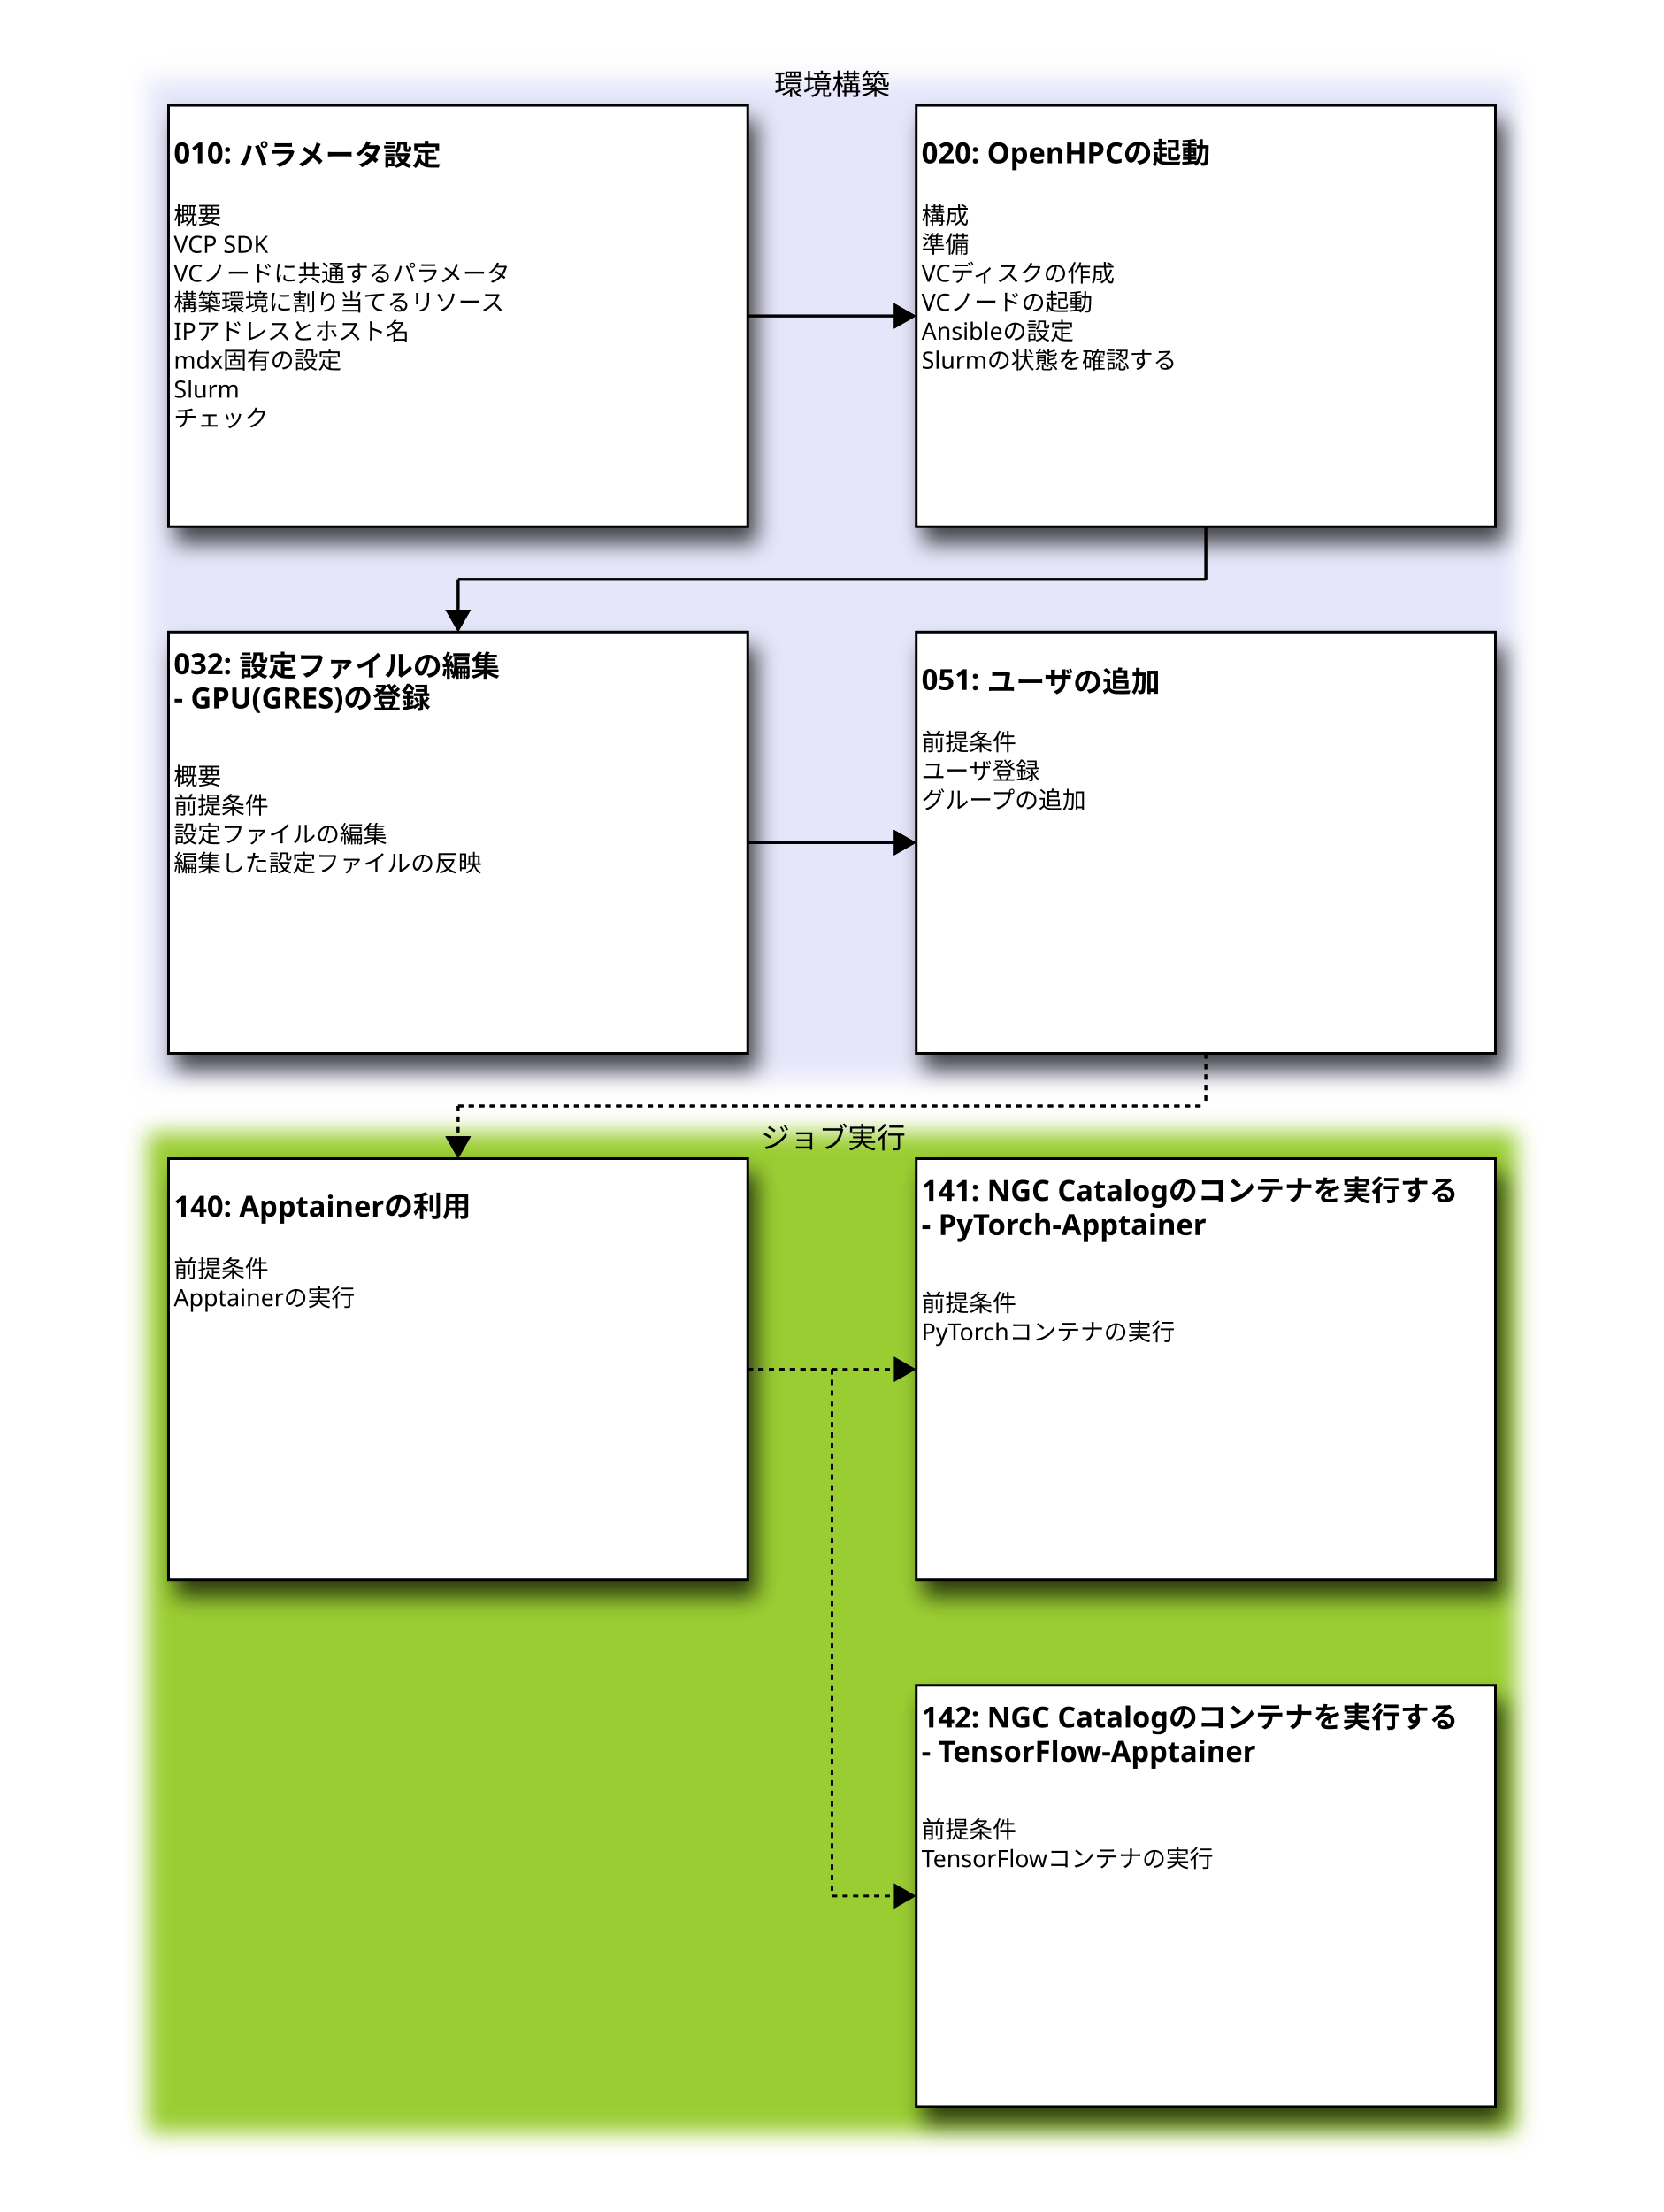
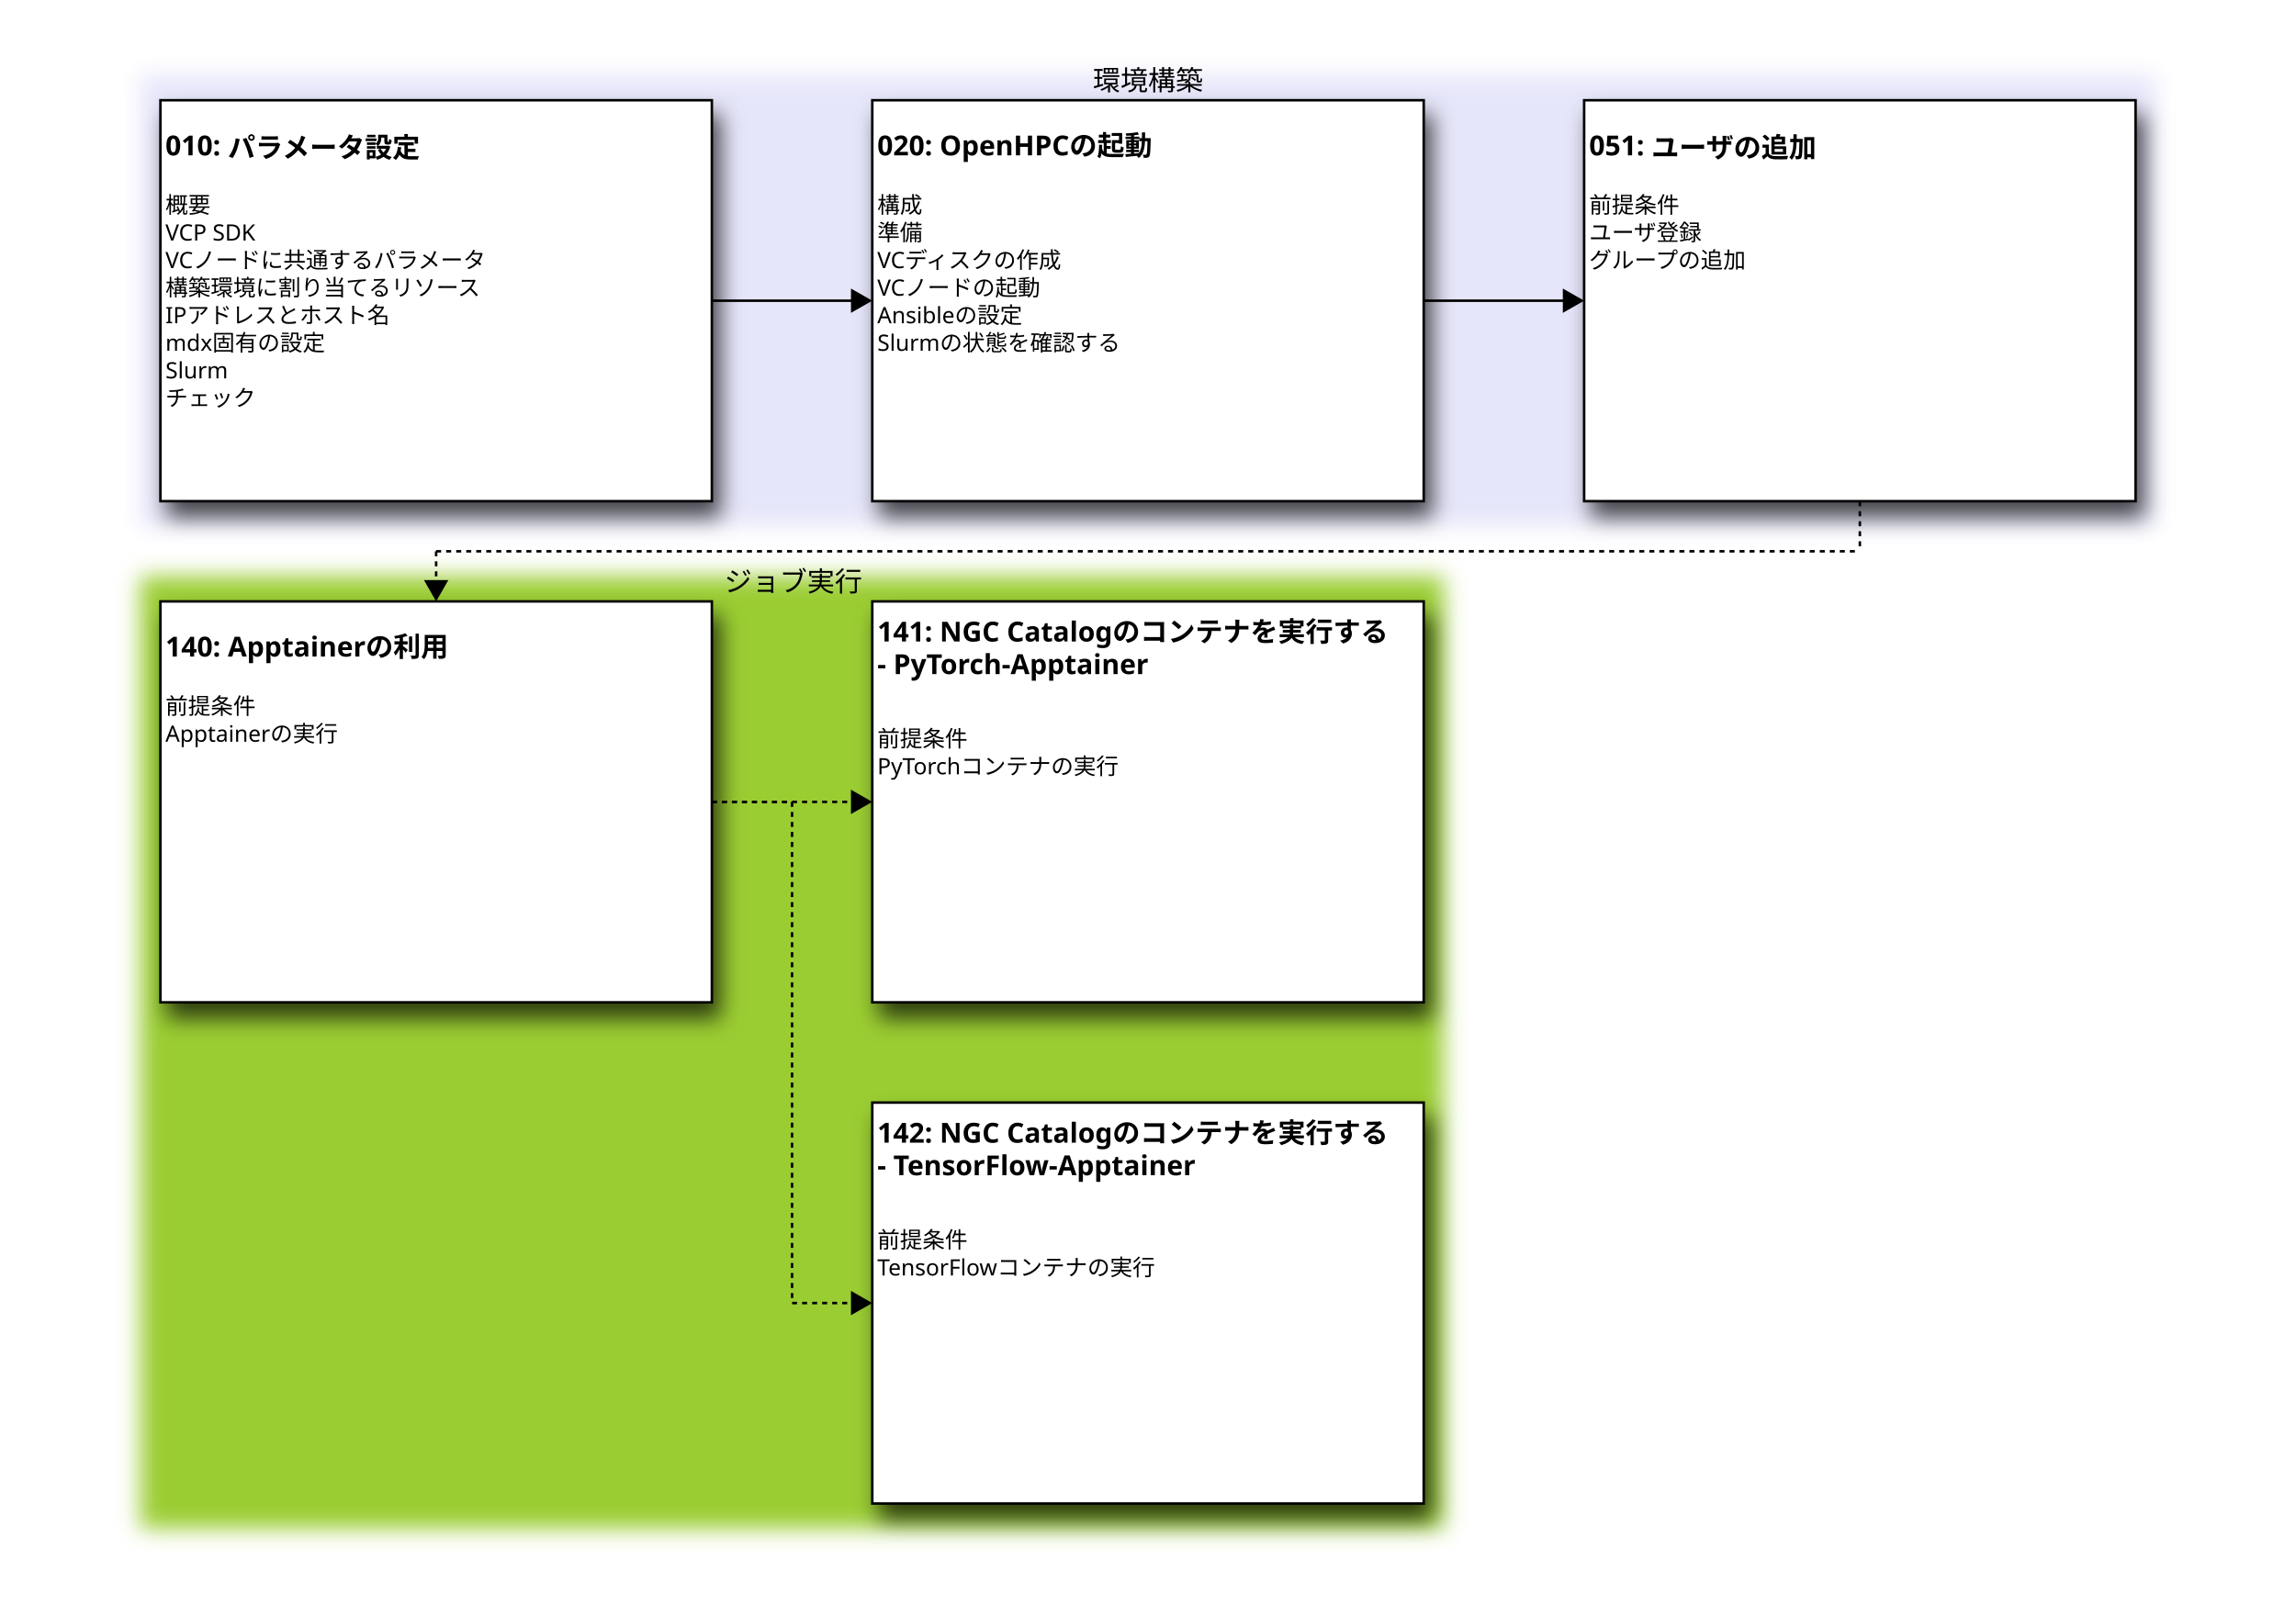
- <svg xmlns="http://www.w3.org/2000/svg" xmlns:xlink="http://www.w3.org/1999/xlink" viewBox="0 0 632 840">
+ <svg xmlns="http://www.w3.org/2000/svg" xmlns:xlink="http://www.w3.org/1999/xlink" viewBox="0 0 916 640">
  <defs id="defs_block">
    <filter height="1.504" id="filter_blur" width="1.157" x="-0.079" y="-0.252">
      <feGaussianBlur id="feGaussianBlur3780" stdDeviation="4.2" />
    </filter>
  </defs>
-   <rect fill="rgb(230,230,250)" height="380" style="filter:url(#filter_blur)" width="520" x="56" y="30" />
-   <rect fill="rgb(154,205,50)" height="380" style="filter:url(#filter_blur)" width="520" x="56" y="430" />
+   <rect fill="rgb(230,230,250)" height="180" style="filter:url(#filter_blur)" width="804" x="56" y="30" />
+   <rect fill="rgb(154,205,50)" height="380" style="filter:url(#filter_blur)" width="520" x="56" y="230" />
  <rect fill="rgb(0,0,0)" height="160" stroke="rgb(0,0,0)" style="filter:url(#filter_blur);opacity:0.7;fill-opacity:1" width="220" x="67" y="46" />
  <rect fill="rgb(0,0,0)" height="160" stroke="rgb(0,0,0)" style="filter:url(#filter_blur);opacity:0.7;fill-opacity:1" width="220" x="351" y="46" />
+   <rect fill="rgb(0,0,0)" height="160" stroke="rgb(0,0,0)" style="filter:url(#filter_blur);opacity:0.7;fill-opacity:1" width="220" x="635" y="46" />
  <rect fill="rgb(0,0,0)" height="160" stroke="rgb(0,0,0)" style="filter:url(#filter_blur);opacity:0.7;fill-opacity:1" width="220" x="67" y="246" />
  <rect fill="rgb(0,0,0)" height="160" stroke="rgb(0,0,0)" style="filter:url(#filter_blur);opacity:0.7;fill-opacity:1" width="220" x="351" y="246" />
-   <rect fill="rgb(0,0,0)" height="160" stroke="rgb(0,0,0)" style="filter:url(#filter_blur);opacity:0.7;fill-opacity:1" width="220" x="67" y="446" />
  <rect fill="rgb(0,0,0)" height="160" stroke="rgb(0,0,0)" style="filter:url(#filter_blur);opacity:0.7;fill-opacity:1" width="220" x="351" y="446" />
-   <rect fill="rgb(0,0,0)" height="160" stroke="rgb(0,0,0)" style="filter:url(#filter_blur);opacity:0.7;fill-opacity:1" width="220" x="351" y="646" />
  <rect fill="rgb(255,255,255)" height="160" stroke="rgb(0,0,0)" width="220" x="64" y="40" />
  <text fill="rgb(0,0,0)" font-family="sans-serif" font-size="9" font-style="normal" font-weight="normal" font-anchor="middle" x="66" width="216" y="162">チェック</text>
  <text fill="rgb(0,0,0)" font-family="sans-serif" font-size="9" font-style="normal" font-weight="normal" font-anchor="middle" x="66" width="216" y="151">Slurm</text>
  <text fill="rgb(0,0,0)" font-family="sans-serif" font-size="9" font-style="normal" font-weight="normal" font-anchor="middle" x="66" width="216" y="140">mdx固有の設定</text>
  <text fill="rgb(0,0,0)" font-family="sans-serif" font-size="9" font-style="normal" font-weight="normal" font-anchor="middle" x="66" width="216" y="129">IPアドレスとホスト名</text>
  <text fill="rgb(0,0,0)" font-family="sans-serif" font-size="9" font-style="normal" font-weight="normal" font-anchor="middle" x="66" width="216" y="118">構築環境に割り当てるリソース</text>
  <text fill="rgb(0,0,0)" font-family="sans-serif" font-size="9" font-style="normal" font-weight="normal" font-anchor="middle" x="66" width="216" y="107">VCノードに共通するパラメータ</text>
  <text fill="rgb(0,0,0)" font-family="sans-serif" font-size="9" font-style="normal" font-weight="normal" font-anchor="middle" x="66" width="216" y="96">VCP SDK</text>
  <text fill="rgb(0,0,0)" font-family="sans-serif" font-size="9" font-style="normal" font-weight="normal" font-anchor="middle" x="66" width="216" y="85">概要</text>
  <a xlink:href="notebooks/010-パラメータ設定.ipynb">
    <text fill="rgb(0,0,0)" font-family="sans-serif" font-size="11" font-style="normal" font-weight="bold" font-anchor="middle" x="66" width="216" y="62">010: パラメータ設定</text>
  </a>
  <rect fill="rgb(255,255,255)" height="160" stroke="rgb(0,0,0)" width="220" x="348" y="40" />
  <text fill="rgb(0,0,0)" font-family="sans-serif" font-size="9" font-style="normal" font-weight="normal" font-anchor="middle" x="350" width="216" y="140">Slurmの状態を確認する</text>
  <text fill="rgb(0,0,0)" font-family="sans-serif" font-size="9" font-style="normal" font-weight="normal" font-anchor="middle" x="350" width="216" y="129">Ansibleの設定</text>
  <text fill="rgb(0,0,0)" font-family="sans-serif" font-size="9" font-style="normal" font-weight="normal" font-anchor="middle" x="350" width="216" y="118">VCノードの起動</text>
  <text fill="rgb(0,0,0)" font-family="sans-serif" font-size="9" font-style="normal" font-weight="normal" font-anchor="middle" x="350" width="216" y="107">VCディスクの作成</text>
  <text fill="rgb(0,0,0)" font-family="sans-serif" font-size="9" font-style="normal" font-weight="normal" font-anchor="middle" x="350" width="216" y="96">準備</text>
  <text fill="rgb(0,0,0)" font-family="sans-serif" font-size="9" font-style="normal" font-weight="normal" font-anchor="middle" x="350" width="216" y="85">構成</text>
  <a xlink:href="notebooks/020-OpenHPCの起動.ipynb">
    <text fill="rgb(0,0,0)" font-family="sans-serif" font-size="11" font-style="normal" font-weight="bold" font-anchor="middle" x="350" width="216" y="62">020: OpenHPCの起動</text>
  </a>
+   <rect fill="rgb(255,255,255)" height="160" stroke="rgb(0,0,0)" width="220" x="632" y="40" />
+   <text fill="rgb(0,0,0)" font-family="sans-serif" font-size="9" font-style="normal" font-weight="normal" font-anchor="middle" x="634" width="216" y="107">グループの追加</text>
+   <text fill="rgb(0,0,0)" font-family="sans-serif" font-size="9" font-style="normal" font-weight="normal" font-anchor="middle" x="634" width="216" y="96">ユーザ登録</text>
+   <text fill="rgb(0,0,0)" font-family="sans-serif" font-size="9" font-style="normal" font-weight="normal" font-anchor="middle" x="634" width="216" y="85">前提条件</text>
+   <a xlink:href="notebooks/051-ユーザの追加.ipynb">
+     <text fill="rgb(0,0,0)" font-family="sans-serif" font-size="11" font-style="normal" font-weight="bold" font-anchor="middle" x="634" width="216" y="62">051: ユーザの追加</text>
+   </a>
  <rect fill="rgb(255,255,255)" height="160" stroke="rgb(0,0,0)" width="220" x="64" y="240" />
-   <text fill="rgb(0,0,0)" font-family="sans-serif" font-size="9" font-style="normal" font-weight="normal" font-anchor="middle" x="66" width="216" y="331">編集した設定ファイルの反映</text>
-   <text fill="rgb(0,0,0)" font-family="sans-serif" font-size="9" font-style="normal" font-weight="normal" font-anchor="middle" x="66" width="216" y="320">設定ファイルの編集</text>
-   <text fill="rgb(0,0,0)" font-family="sans-serif" font-size="9" font-style="normal" font-weight="normal" font-anchor="middle" x="66" width="216" y="309">前提条件</text>
-   <text fill="rgb(0,0,0)" font-family="sans-serif" font-size="9" font-style="normal" font-weight="normal" font-anchor="middle" x="66" width="216" y="298">概要</text>
-   <a xlink:href="notebooks/032-設定ファイルの編集-GRESの登録.ipynb">
-     <text fill="rgb(0,0,0)" font-family="sans-serif" font-size="11" font-style="normal" font-weight="bold" font-anchor="middle" x="66" width="216" y="256">032: 設定ファイルの編集</text>
-     <text fill="rgb(0,0,0)" font-family="sans-serif" font-size="11" font-style="normal" font-weight="bold" font-anchor="middle" x="66" width="216" y="269">- GPU(GRES)の登録</text>
+   <text fill="rgb(0,0,0)" font-family="sans-serif" font-size="9" font-style="normal" font-weight="normal" font-anchor="middle" x="66" width="216" y="296">Apptainerの実行</text>
+   <text fill="rgb(0,0,0)" font-family="sans-serif" font-size="9" font-style="normal" font-weight="normal" font-anchor="middle" x="66" width="216" y="285">前提条件</text>
+   <a xlink:href="notebooks/140-Apptainerの利用.ipynb">
+     <text fill="rgb(0,0,0)" font-family="sans-serif" font-size="11" font-style="normal" font-weight="bold" font-anchor="middle" x="66" width="216" y="262">140: Apptainerの利用</text>
  </a>
  <rect fill="rgb(255,255,255)" height="160" stroke="rgb(0,0,0)" width="220" x="348" y="240" />
-   <text fill="rgb(0,0,0)" font-family="sans-serif" font-size="9" font-style="normal" font-weight="normal" font-anchor="middle" x="350" width="216" y="307">グループの追加</text>
-   <text fill="rgb(0,0,0)" font-family="sans-serif" font-size="9" font-style="normal" font-weight="normal" font-anchor="middle" x="350" width="216" y="296">ユーザ登録</text>
-   <text fill="rgb(0,0,0)" font-family="sans-serif" font-size="9" font-style="normal" font-weight="normal" font-anchor="middle" x="350" width="216" y="285">前提条件</text>
-   <a xlink:href="notebooks/051-ユーザの追加.ipynb">
-     <text fill="rgb(0,0,0)" font-family="sans-serif" font-size="11" font-style="normal" font-weight="bold" font-anchor="middle" x="350" width="216" y="262">051: ユーザの追加</text>
-   </a>
-   <rect fill="rgb(255,255,255)" height="160" stroke="rgb(0,0,0)" width="220" x="64" y="440" />
-   <text fill="rgb(0,0,0)" font-family="sans-serif" font-size="9" font-style="normal" font-weight="normal" font-anchor="middle" x="66" width="216" y="496">Apptainerの実行</text>
-   <text fill="rgb(0,0,0)" font-family="sans-serif" font-size="9" font-style="normal" font-weight="normal" font-anchor="middle" x="66" width="216" y="485">前提条件</text>
-   <a xlink:href="notebooks/140-Apptainerの利用.ipynb">
-     <text fill="rgb(0,0,0)" font-family="sans-serif" font-size="11" font-style="normal" font-weight="bold" font-anchor="middle" x="66" width="216" y="462">140: Apptainerの利用</text>
+   <text fill="rgb(0,0,0)" font-family="sans-serif" font-size="9" font-style="normal" font-weight="normal" font-anchor="middle" x="350" width="216" y="309">PyTorchコンテナの実行</text>
+   <text fill="rgb(0,0,0)" font-family="sans-serif" font-size="9" font-style="normal" font-weight="normal" font-anchor="middle" x="350" width="216" y="298">前提条件</text>
+   <a xlink:href="notebooks/141-NGCのコンテナ実行-PyTorch.ipynb">
+     <text fill="rgb(0,0,0)" font-family="sans-serif" font-size="11" font-style="normal" font-weight="bold" font-anchor="middle" x="350" width="216" y="256">141: NGC Catalogのコンテナを実行する</text>
+     <text fill="rgb(0,0,0)" font-family="sans-serif" font-size="11" font-style="normal" font-weight="bold" font-anchor="middle" x="350" width="216" y="269">- PyTorch-Apptainer</text>
  </a>
  <rect fill="rgb(255,255,255)" height="160" stroke="rgb(0,0,0)" width="220" x="348" y="440" />
-   <text fill="rgb(0,0,0)" font-family="sans-serif" font-size="9" font-style="normal" font-weight="normal" font-anchor="middle" x="350" width="216" y="509">PyTorchコンテナの実行</text>
+   <text fill="rgb(0,0,0)" font-family="sans-serif" font-size="9" font-style="normal" font-weight="normal" font-anchor="middle" x="350" width="216" y="509">TensorFlowコンテナの実行</text>
  <text fill="rgb(0,0,0)" font-family="sans-serif" font-size="9" font-style="normal" font-weight="normal" font-anchor="middle" x="350" width="216" y="498">前提条件</text>
-   <a xlink:href="notebooks/141-NGCのコンテナ実行-PyTorch.ipynb">
-     <text fill="rgb(0,0,0)" font-family="sans-serif" font-size="11" font-style="normal" font-weight="bold" font-anchor="middle" x="350" width="216" y="456">141: NGC Catalogのコンテナを実行する</text>
-     <text fill="rgb(0,0,0)" font-family="sans-serif" font-size="11" font-style="normal" font-weight="bold" font-anchor="middle" x="350" width="216" y="469">- PyTorch-Apptainer</text>
-   </a>
-   <rect fill="rgb(255,255,255)" height="160" stroke="rgb(0,0,0)" width="220" x="348" y="640" />
-   <text fill="rgb(0,0,0)" font-family="sans-serif" font-size="9" font-style="normal" font-weight="normal" font-anchor="middle" x="350" width="216" y="709">TensorFlowコンテナの実行</text>
-   <text fill="rgb(0,0,0)" font-family="sans-serif" font-size="9" font-style="normal" font-weight="normal" font-anchor="middle" x="350" width="216" y="698">前提条件</text>
  <a xlink:href="notebooks/142-NGCのコンテナ実行-TensorFlow.ipynb">
-     <text fill="rgb(0,0,0)" font-family="sans-serif" font-size="11" font-style="normal" font-weight="bold" font-anchor="middle" x="350" width="216" y="656">142: NGC Catalogのコンテナを実行する</text>
-     <text fill="rgb(0,0,0)" font-family="sans-serif" font-size="11" font-style="normal" font-weight="bold" font-anchor="middle" x="350" width="216" y="669">- TensorFlow-Apptainer</text>
+     <text fill="rgb(0,0,0)" font-family="sans-serif" font-size="11" font-style="normal" font-weight="bold" font-anchor="middle" x="350" width="216" y="456">142: NGC Catalogのコンテナを実行する</text>
+     <text fill="rgb(0,0,0)" font-family="sans-serif" font-size="11" font-style="normal" font-weight="bold" font-anchor="middle" x="350" width="216" y="469">- TensorFlow-Apptainer</text>
  </a>
  <path d="M 284 120 L 340 120" fill="none" stroke="rgb(0,0,0)" />
  <polygon fill="rgb(0,0,0)" points="347,120 340,116 340,124 347,120" stroke="rgb(0,0,0)" />
-   <path d="M 458 200 L 458 220" fill="none" stroke="rgb(0,0,0)" />
-   <path d="M 174 220 L 458 220" fill="none" stroke="rgb(0,0,0)" />
-   <path d="M 174 220 L 174 232" fill="none" stroke="rgb(0,0,0)" />
+   <path d="M 568 120 L 624 120" fill="none" stroke="rgb(0,0,0)" />
+   <polygon fill="rgb(0,0,0)" points="631,120 624,116 624,124 631,120" stroke="rgb(0,0,0)" />
+   <path d="M 742 200 L 742 220" fill="none" stroke="rgb(0,0,0)" stroke-dasharray="2" />
+   <path d="M 174 220 L 742 220" fill="none" stroke="rgb(0,0,0)" stroke-dasharray="2" />
+   <path d="M 174 220 L 174 232" fill="none" stroke="rgb(0,0,0)" stroke-dasharray="2" />
  <polygon fill="rgb(0,0,0)" points="174,239 170,232 178,232 174,239" stroke="rgb(0,0,0)" />
-   <path d="M 284 320 L 340 320" fill="none" stroke="rgb(0,0,0)" />
+   <path d="M 284 320 L 340 320" fill="none" stroke="rgb(0,0,0)" stroke-dasharray="2" />
  <polygon fill="rgb(0,0,0)" points="347,320 340,316 340,324 347,320" stroke="rgb(0,0,0)" />
-   <path d="M 458 400 L 458 420" fill="none" stroke="rgb(0,0,0)" stroke-dasharray="2" />
-   <path d="M 174 420 L 458 420" fill="none" stroke="rgb(0,0,0)" stroke-dasharray="2" />
-   <path d="M 174 420 L 174 432" fill="none" stroke="rgb(0,0,0)" stroke-dasharray="2" />
-   <polygon fill="rgb(0,0,0)" points="174,439 170,432 178,432 174,439" stroke="rgb(0,0,0)" />
-   <path d="M 284 120 L 340 120" fill="none" stroke="rgb(0,0,0)" />
-   <polygon fill="rgb(0,0,0)" points="347,120 340,116 340,124 347,120" stroke="rgb(0,0,0)" />
-   <path d="M 458 200 L 458 220" fill="none" stroke="rgb(0,0,0)" />
-   <path d="M 174 220 L 458 220" fill="none" stroke="rgb(0,0,0)" />
-   <path d="M 174 220 L 174 232" fill="none" stroke="rgb(0,0,0)" />
-   <polygon fill="rgb(0,0,0)" points="174,239 170,232 178,232 174,239" stroke="rgb(0,0,0)" />
-   <path d="M 284 320 L 340 320" fill="none" stroke="rgb(0,0,0)" />
-   <polygon fill="rgb(0,0,0)" points="347,320 340,316 340,324 347,320" stroke="rgb(0,0,0)" />
-   <path d="M 458 400 L 458 420" fill="none" stroke="rgb(0,0,0)" stroke-dasharray="2" />
-   <path d="M 174 420 L 458 420" fill="none" stroke="rgb(0,0,0)" stroke-dasharray="2" />
-   <path d="M 174 420 L 174 432" fill="none" stroke="rgb(0,0,0)" stroke-dasharray="2" />
-   <polygon fill="rgb(0,0,0)" points="174,439 170,432 178,432 174,439" stroke="rgb(0,0,0)" />
-   <path d="M 284 520 L 340 520" fill="none" stroke="rgb(0,0,0)" stroke-dasharray="2" />
+   <path d="M 284 320 L 316 320" fill="none" stroke="rgb(0,0,0)" stroke-dasharray="2" />
+   <path d="M 316 320 L 316 520" fill="none" stroke="rgb(0,0,0)" stroke-dasharray="2" />
+   <path d="M 316 520 L 340 520" fill="none" stroke="rgb(0,0,0)" stroke-dasharray="2" />
  <polygon fill="rgb(0,0,0)" points="347,520 340,516 340,524 347,520" stroke="rgb(0,0,0)" />
-   <path d="M 284 520 L 316 520" fill="none" stroke="rgb(0,0,0)" stroke-dasharray="2" />
-   <path d="M 316 520 L 316 720" fill="none" stroke="rgb(0,0,0)" stroke-dasharray="2" />
-   <path d="M 316 720 L 340 720" fill="none" stroke="rgb(0,0,0)" stroke-dasharray="2" />
-   <polygon fill="rgb(0,0,0)" points="347,720 340,716 340,724 347,720" stroke="rgb(0,0,0)" />
-   <rect fill="none" height="180" stroke="rgb(243,152,0)" stroke-dasharray="0 196605" stroke-width="3" width="520" x="56" y="30" />
-   <rect fill="none" height="180" stroke="rgb(243,152,0)" stroke-dasharray="0 196605" stroke-width="3" width="520" x="56" y="230" />
-   <text fill="rgb(0,0,0)" font-family="sans-serif" font-size="11" font-style="normal" font-weight="normal" text-anchor="middle" textLength="44" x="316.0" y="36">環境構築</text>
-   <text fill="rgb(0,0,0)" font-family="sans-serif" font-size="11" font-style="normal" font-weight="normal" text-anchor="middle" textLength="55" x="316.5" y="436">ジョブ実行</text>
+   <text fill="rgb(0,0,0)" font-family="sans-serif" font-size="11" font-style="normal" font-weight="normal" text-anchor="middle" textLength="44" x="458.0" y="36">環境構築</text>
+   <text fill="rgb(0,0,0)" font-family="sans-serif" font-size="11" font-style="normal" font-weight="normal" text-anchor="middle" textLength="55" x="316.5" y="236">ジョブ実行</text>
</svg>
